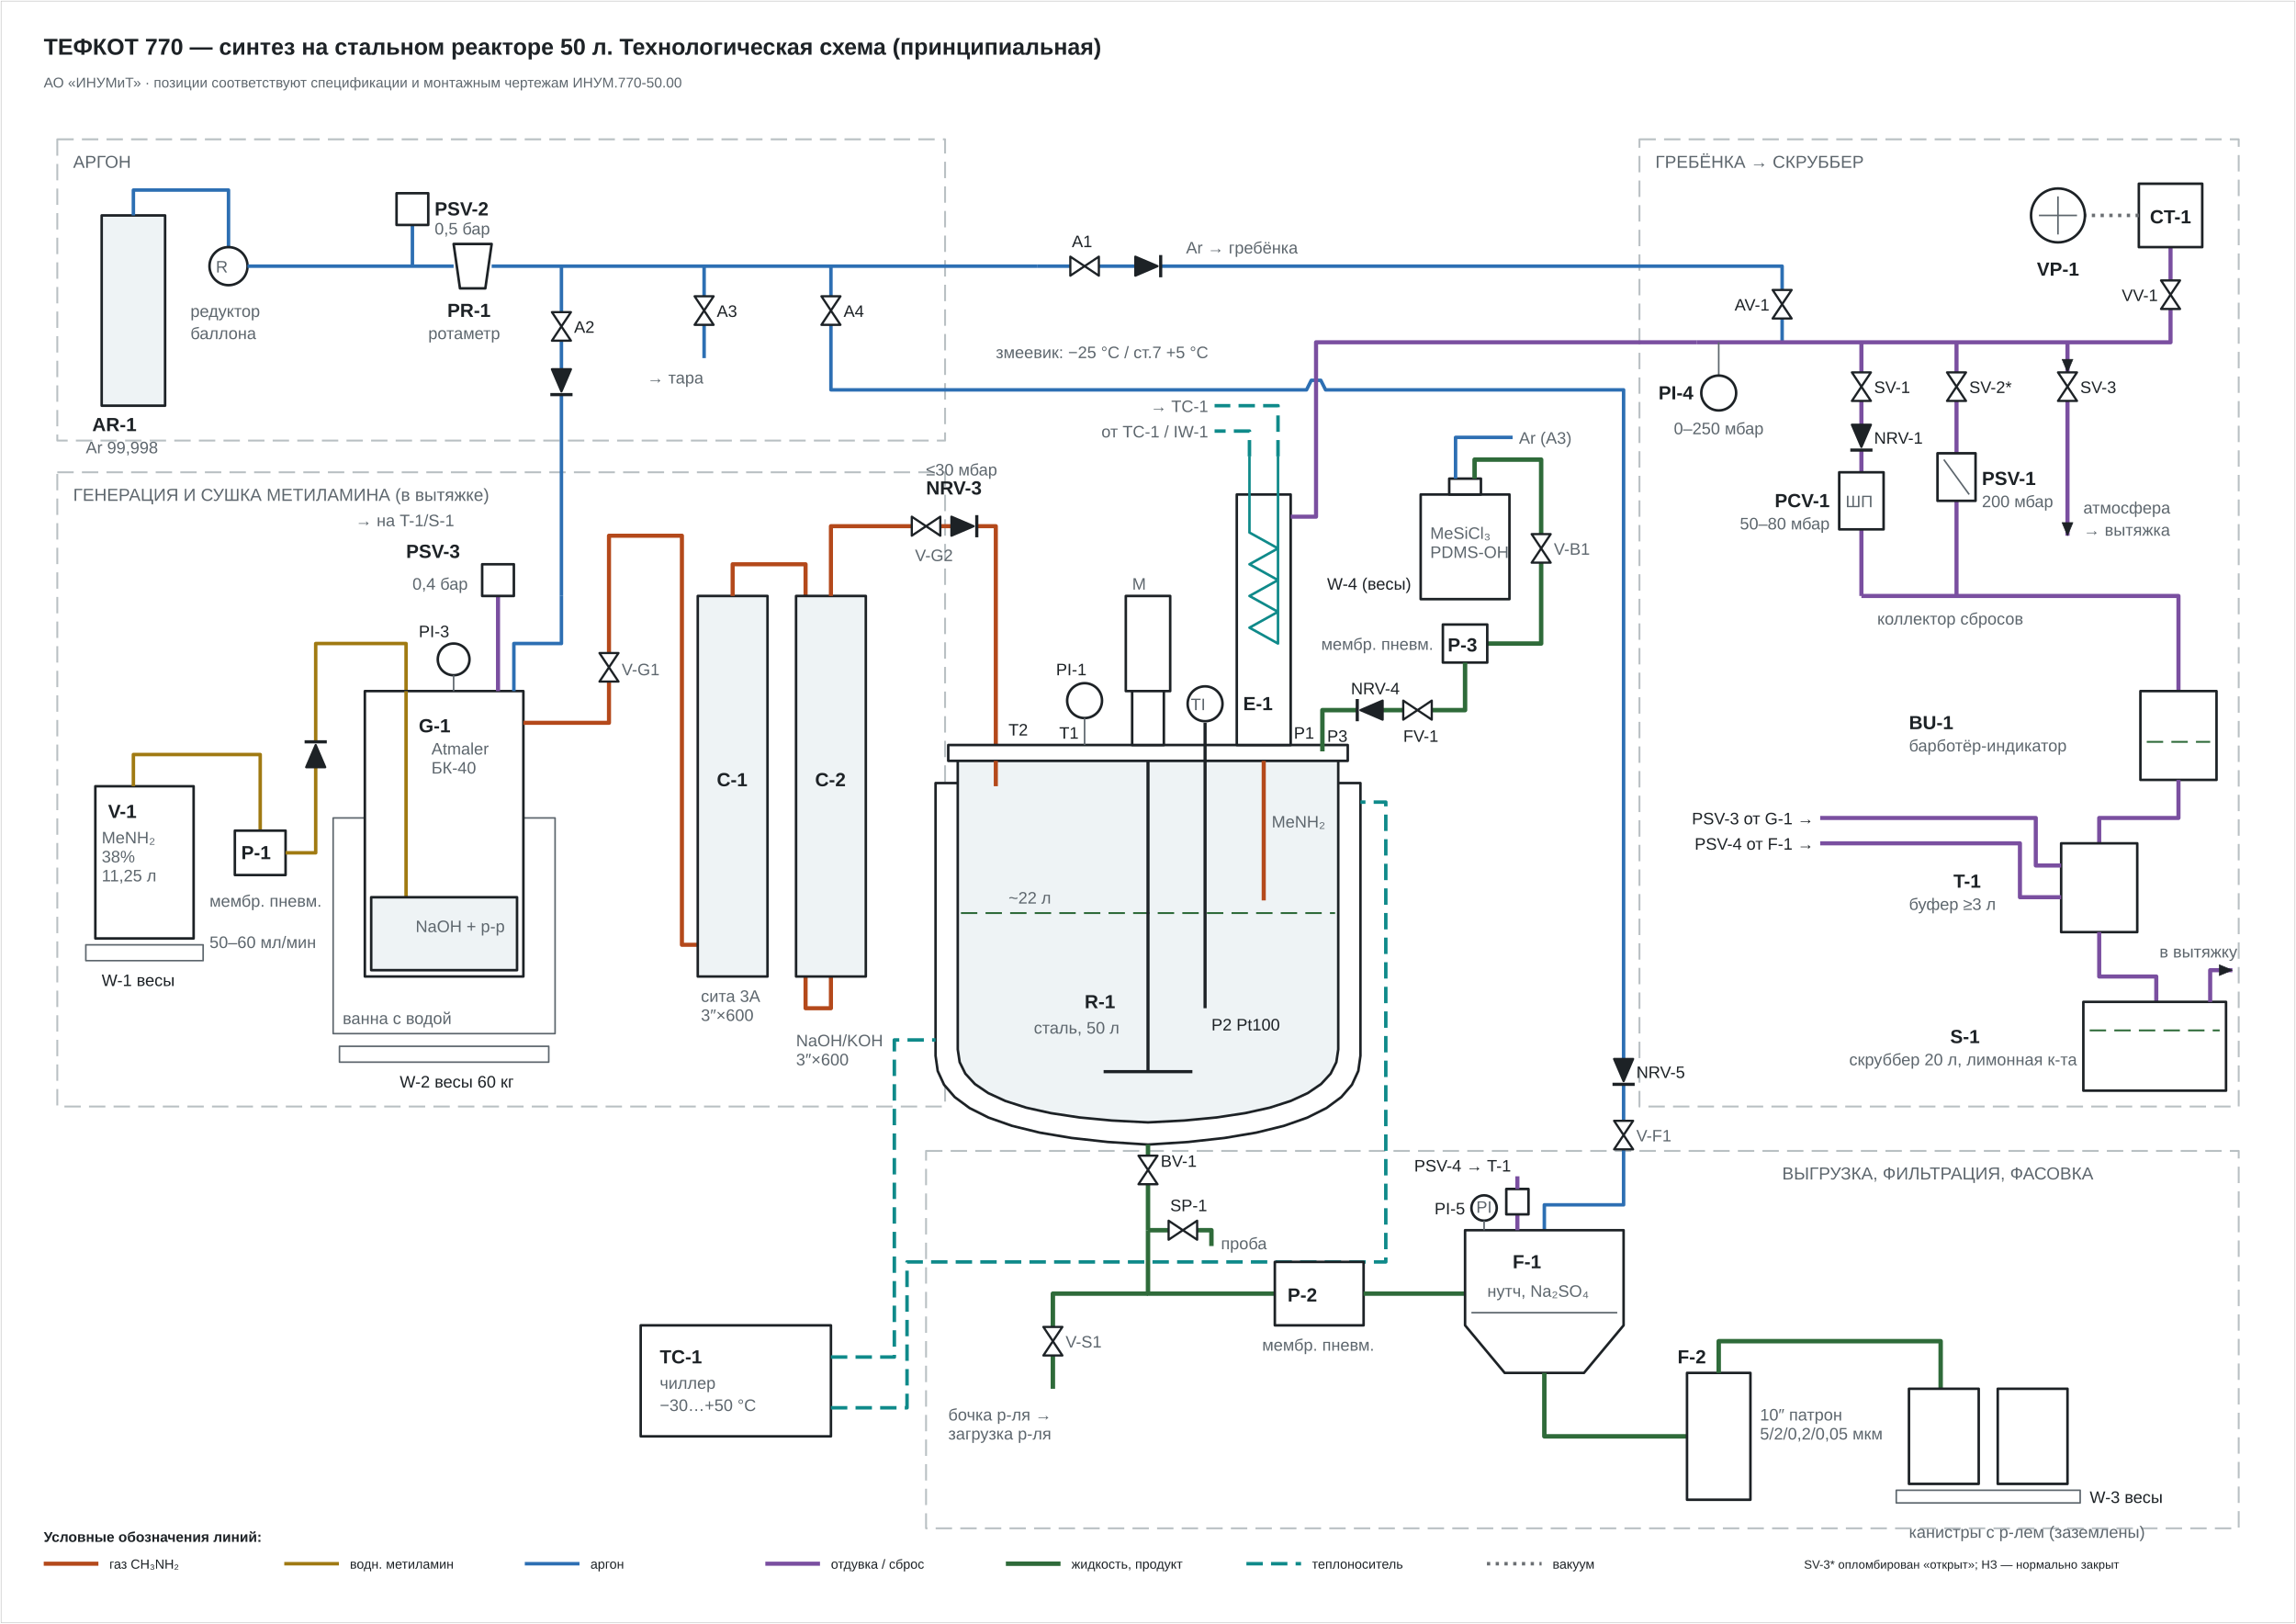
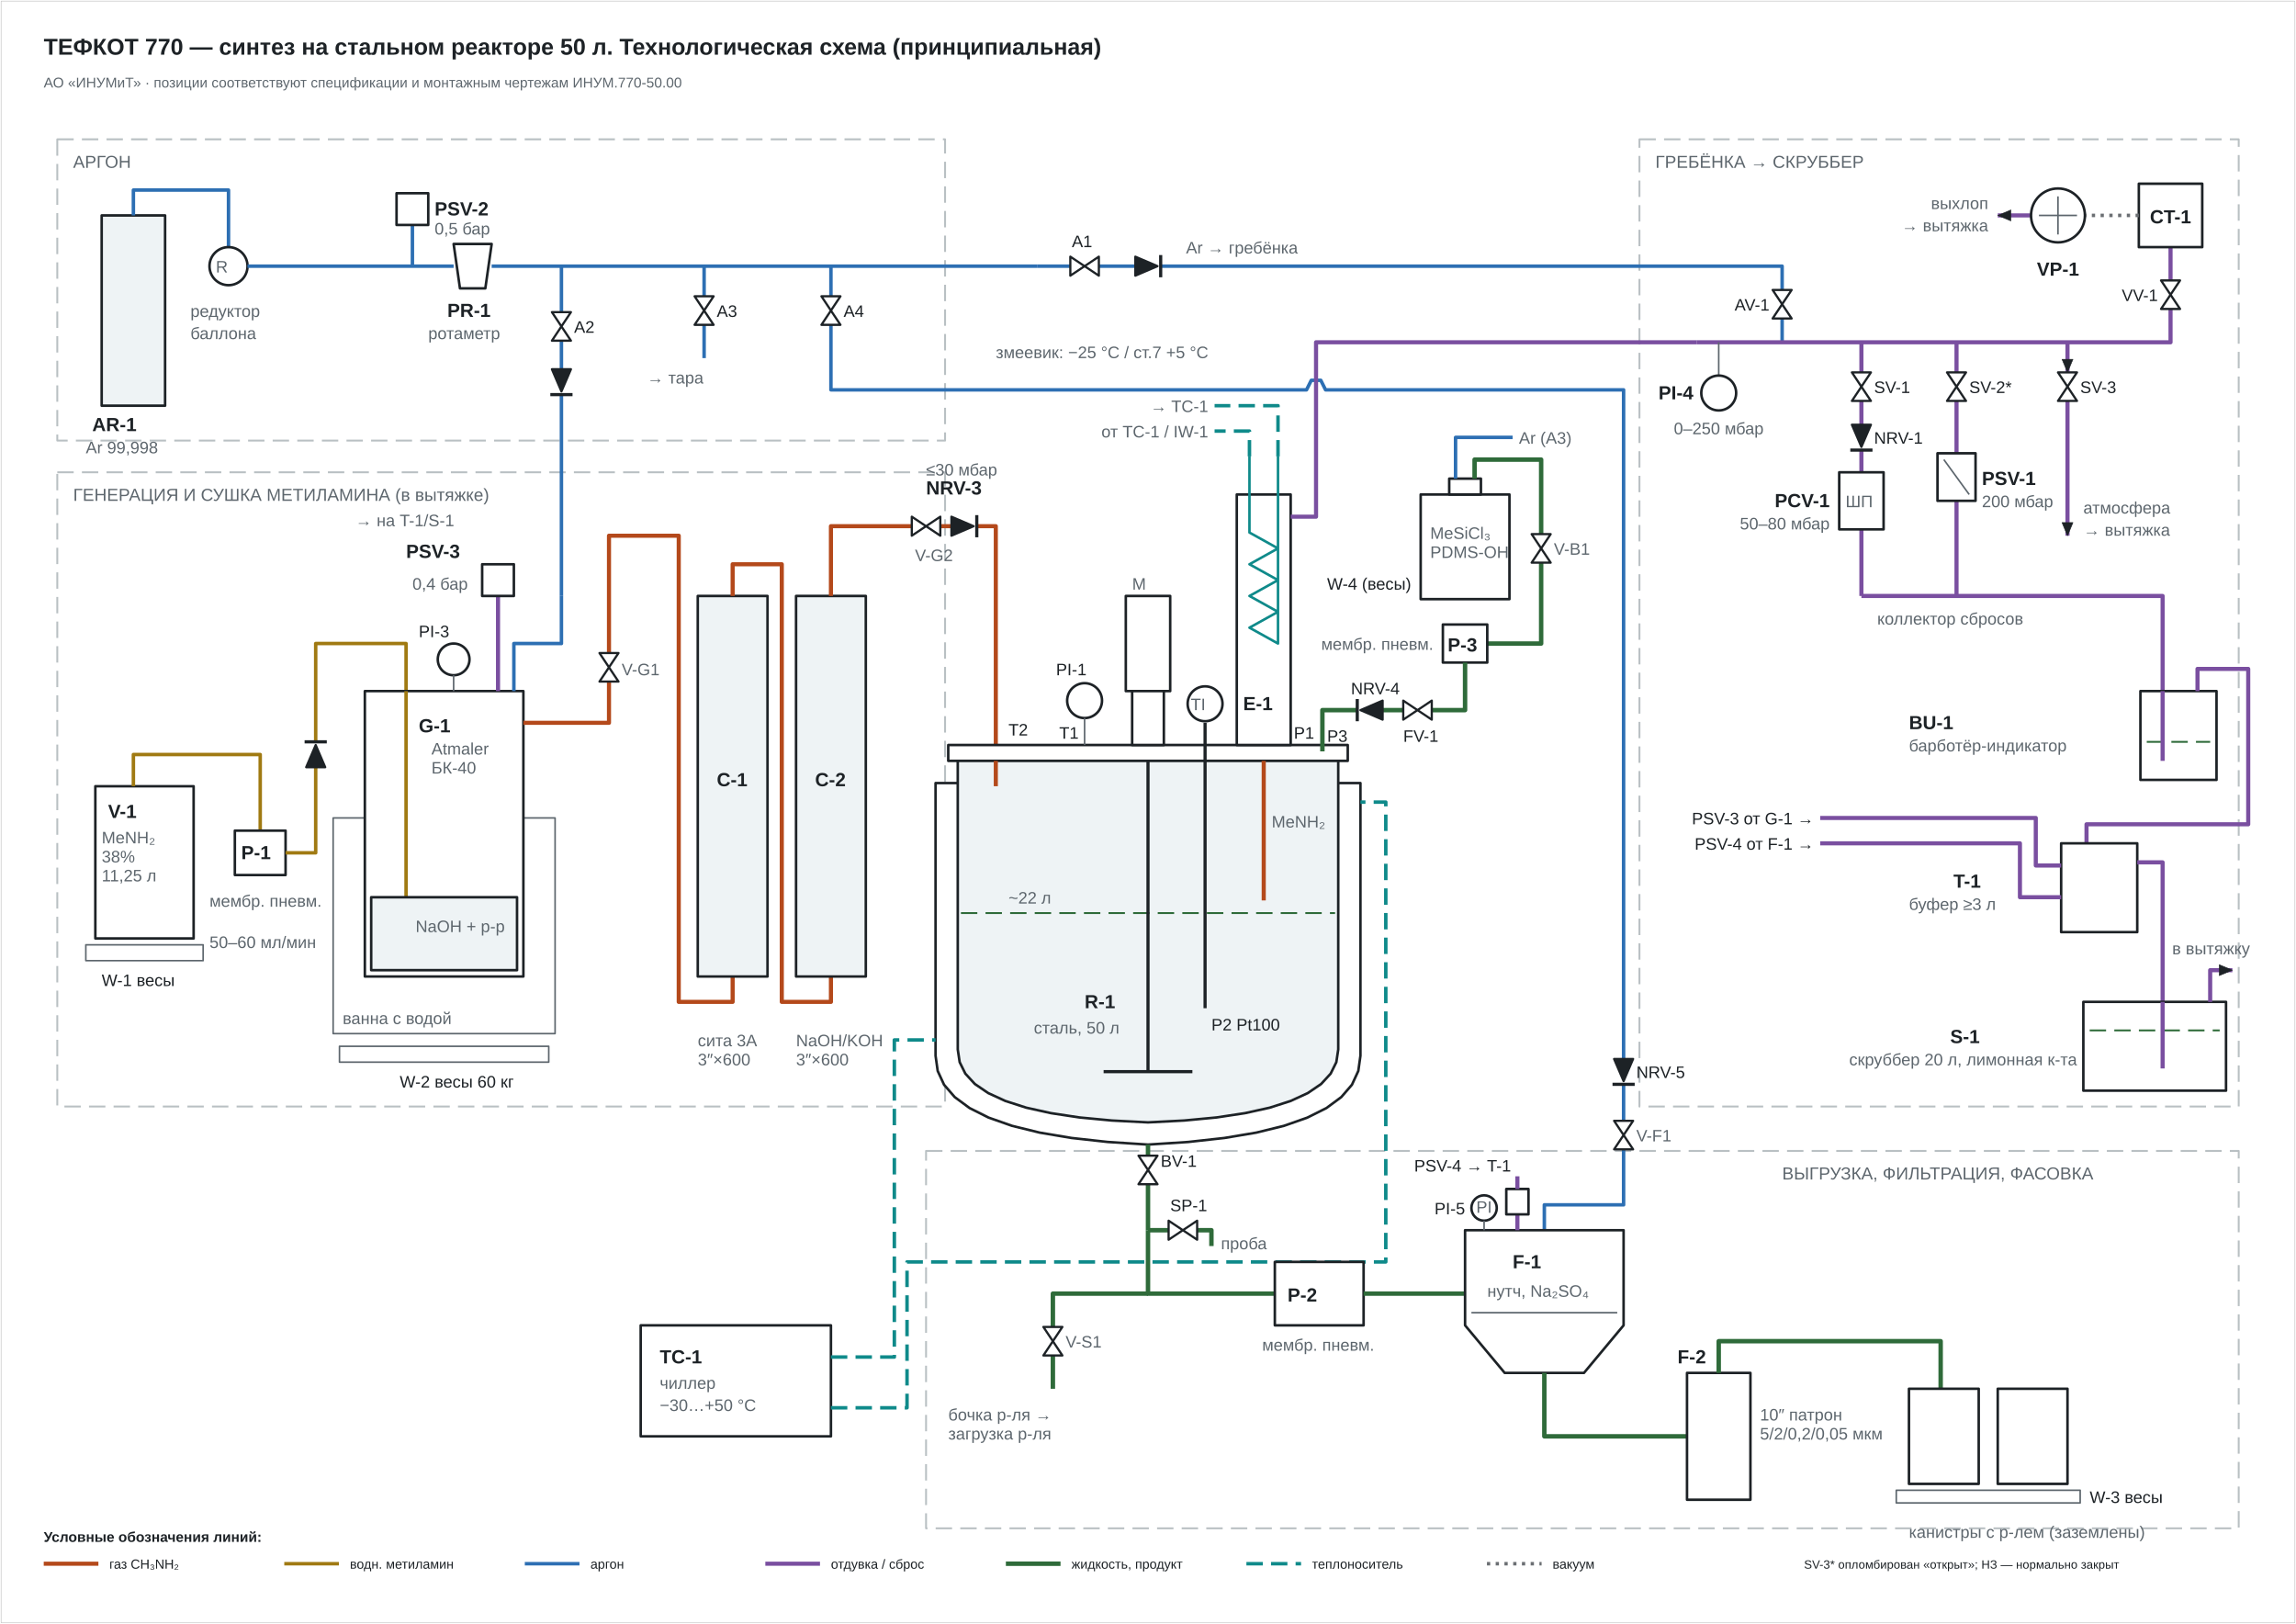
<svg xmlns="http://www.w3.org/2000/svg" viewBox="0 0 420.0 297.0" width="420.0mm" height="297.0mm" font-family="Arial, 'Liberation Sans', sans-serif">
  <rect width="100%" height="100%" fill="#fff" />
  <path d="M0.20,0.20 L419.80,0.20 L419.80,296.80 L0.20,296.80 Z" fill="none" stroke="#bbbbbb" stroke-width="0.1" stroke-linejoin="round" />
  <text x="8.00" y="10.00" font-size="4.2" text-anchor="start" fill="#1d2226" font-weight="bold">ТЕФКОТ 770 — синтез на стальном реакторе 50 л. Технологическая схема (принципиальная)</text>
  <text x="8.00" y="16.00" font-size="2.6" text-anchor="start" fill="#5d666d">АО «ИНУМиТ» · позиции соответствуют спецификации и монтажным чертежам ИНУМ.770-50.00</text>
  <path d="M10.48,25.48 L172.88,25.48 L172.88,80.58 L10.48,80.58 Z" fill="none" stroke="#b9c0c3" stroke-width="0.348" stroke-dasharray="3 1.5" stroke-linejoin="round" />
  <text x="13.38" y="30.70" font-size="3.19" text-anchor="start" fill="#5d666d">АРГОН</text>
  <path d="M10.48,86.38 L172.88,86.38 L172.88,202.38 L10.48,202.38 Z" fill="none" stroke="#b9c0c3" stroke-width="0.348" stroke-dasharray="3 1.5" stroke-linejoin="round" />
  <text x="13.38" y="91.60" font-size="3.19" text-anchor="start" fill="#5d666d">ГЕНЕРАЦИЯ И СУШКА МЕТИЛАМИНА (в вытяжке)</text>
  <path d="M299.90,25.48 L409.52,25.48 L409.52,202.38 L299.90,202.38 Z" fill="none" stroke="#b9c0c3" stroke-width="0.348" stroke-dasharray="3 1.5" stroke-linejoin="round" />
  <text x="302.80" y="30.70" font-size="3.19" text-anchor="start" fill="#5d666d">ГРЕБЁНКА → СКРУББЕР</text>
  <path d="M169.40,210.50 L409.52,210.50 L409.52,279.52 L169.40,279.52 Z" fill="none" stroke="#b9c0c3" stroke-width="0.348" stroke-dasharray="3 1.5" stroke-linejoin="round" />
  <text x="326.00" y="215.72" font-size="3.19" text-anchor="start" fill="#5d666d">ВЫГРУЗКА, ФИЛЬТРАЦИЯ, ФАСОВКА</text>
  <path d="M18.60,39.40 L30.20,39.40 L30.20,74.20 L18.60,74.20 Z" fill="#eef3f5" stroke="#1d2226" stroke-width="0.464" stroke-linejoin="round" />
  <text x="16.86" y="78.84" font-size="3.48" text-anchor="start" fill="#1d2226" font-weight="bold">AR-1</text>
  <text x="15.70" y="82.90" font-size="3.045" text-anchor="start" fill="#5d666d">Ar 99,998</text>
  <path d="M24.40,39.40 L24.40,34.76 L41.80,34.76 L41.80,45.20" fill="none" stroke="#2d6fb3" stroke-width="0.638" stroke-linejoin="round" />
  <circle cx="41.80" cy="48.68" r="3.48" fill="#ffffff" stroke="#1d2226" stroke-width="0.464" />
  <text x="39.48" y="49.84" font-size="3.045" text-anchor="start" fill="#5d666d">R</text>
  <text x="34.84" y="57.96" font-size="3.045" text-anchor="start" fill="#5d666d">редуктор</text>
  <text x="34.84" y="62.02" font-size="3.045" text-anchor="start" fill="#5d666d">баллона</text>
  <path d="M45.28,48.68 L82.98,48.68" fill="none" stroke="#2d6fb3" stroke-width="0.638" stroke-linejoin="round" />
  <path d="M75.44,48.68 L75.44,41.14" fill="none" stroke="#2d6fb3" stroke-width="0.638" stroke-linejoin="round" />
  <path d="M72.54,35.34 L78.34,35.34 L78.34,41.14 L72.54,41.14 Z" fill="#ffffff" stroke="#1d2226" stroke-width="0.464" stroke-linejoin="round" />
  <text x="79.50" y="39.40" font-size="3.48" text-anchor="start" fill="#1d2226" font-weight="bold">PSV-2</text>
  <text x="79.50" y="42.88" font-size="3.045" text-anchor="start" fill="#5d666d">0,5 бар</text>
  <path d="M82.98,44.62 L89.94,44.62 L88.78,52.74 L84.14,52.74 Z" fill="#ffffff" stroke="#1d2226" stroke-width="0.464" stroke-linejoin="round" />
  <text x="81.82" y="57.96" font-size="3.48" text-anchor="start" fill="#1d2226" font-weight="bold">PR-1</text>
  <text x="78.34" y="62.02" font-size="3.045" text-anchor="start" fill="#5d666d">ротаметр</text>
  <path d="M89.94,48.68 L169.40,48.68 L189.70,48.68" fill="none" stroke="#2d6fb3" stroke-width="0.638" stroke-linejoin="round" />
  <path d="M102.70,48.68 L102.70,57.09" fill="none" stroke="#2d6fb3" stroke-width="0.638" stroke-linejoin="round" />
  <path d="M102.70,62.31 L102.70,67.53" fill="none" stroke="#2d6fb3" stroke-width="0.638" stroke-linejoin="round" />
  <path d="M102.70,72.17 L102.70,109.00" fill="none" stroke="#2d6fb3" stroke-width="0.638" stroke-linejoin="round" />
  <path d="M100.96,57.09 L104.44,62.31 L100.96,62.31 L104.44,57.09 Z" fill="#ffffff" stroke="#1d2226" stroke-width="0.406" stroke-linejoin="round" />
  <text x="105.02" y="60.86" font-size="3.045" text-anchor="start" fill="#1d2226">A2</text>
  <path d="M100.96,67.53 L102.70,71.59 L104.44,67.53 Z" fill="#1d2226" stroke="#1d2226" stroke-width="0.406" stroke-linejoin="round" />
  <path d="M100.67,72.17 L104.73,72.17" fill="none" stroke="#1d2226" stroke-width="0.58" stroke-linejoin="round" />
  <path d="M128.80,48.68 L128.80,54.19" fill="none" stroke="#2d6fb3" stroke-width="0.638" stroke-linejoin="round" />
  <path d="M128.80,59.41 L128.80,65.50" fill="none" stroke="#2d6fb3" stroke-width="0.638" stroke-linejoin="round" />
  <path d="M127.06,54.19 L130.54,59.41 L127.06,59.41 L130.54,54.19 Z" fill="#ffffff" stroke="#1d2226" stroke-width="0.406" stroke-linejoin="round" />
  <text x="131.12" y="57.96" font-size="3.045" text-anchor="start" fill="#1d2226">A3</text>
  <text x="118.36" y="70.14" font-size="3.045" text-anchor="start" fill="#5d666d">→ тара</text>
  <path d="M152.00,48.68 L152.00,54.19" fill="none" stroke="#2d6fb3" stroke-width="0.638" stroke-linejoin="round" />
  <path d="M152.00,59.41 L152.00,71.30 L239.00,71.30 L239.87,69.56 L241.61,69.56 L242.48,71.30 L297.00,71.30 L297.00,193.68" fill="none" stroke="#2d6fb3" stroke-width="0.638" stroke-linejoin="round" />
  <path d="M297.00,198.32 L297.00,204.99" fill="none" stroke="#2d6fb3" stroke-width="0.638" stroke-linejoin="round" />
  <path d="M297.00,210.21 L297.00,220.36 L282.50,220.36 L282.50,225.00" fill="none" stroke="#2d6fb3" stroke-width="0.638" stroke-linejoin="round" />
  <path d="M150.26,54.19 L153.74,59.41 L150.26,59.41 L153.74,54.19 Z" fill="#ffffff" stroke="#1d2226" stroke-width="0.406" stroke-linejoin="round" />
  <text x="154.32" y="57.96" font-size="3.045" text-anchor="start" fill="#1d2226">A4</text>
  <path d="M295.26,193.68 L297.00,197.74 L298.74,193.68 Z" fill="#1d2226" stroke="#1d2226" stroke-width="0.406" stroke-linejoin="round" />
  <path d="M294.97,198.32 L299.03,198.32" fill="none" stroke="#1d2226" stroke-width="0.58" stroke-linejoin="round" />
  <text x="299.32" y="197.16" font-size="3.045" text-anchor="start" fill="#1d2226">NRV-5</text>
  <path d="M295.26,204.99 L298.74,210.21 L295.26,210.21 L298.74,204.99 Z" fill="#ffffff" stroke="#1d2226" stroke-width="0.406" stroke-linejoin="round" />
  <text x="299.32" y="208.76" font-size="3.045" text-anchor="start" fill="#5d666d">V-F1</text>
  <path d="M189.70,48.68 L195.79,48.68" fill="none" stroke="#2d6fb3" stroke-width="0.638" stroke-linejoin="round" />
  <path d="M201.01,48.68 L207.68,48.68" fill="none" stroke="#2d6fb3" stroke-width="0.638" stroke-linejoin="round" />
  <path d="M212.32,48.68 L326.00,48.68 L326.00,53.03" fill="none" stroke="#2d6fb3" stroke-width="0.638" stroke-linejoin="round" />
  <path d="M326.00,58.25 L326.00,62.60" fill="none" stroke="#2d6fb3" stroke-width="0.638" stroke-linejoin="round" />
  <path d="M195.79,46.94 L201.01,50.42 L201.01,46.94 L195.79,50.42 Z" fill="#ffffff" stroke="#1d2226" stroke-width="0.406" stroke-linejoin="round" />
  <text x="196.08" y="45.20" font-size="3.045" text-anchor="start" fill="#1d2226">A1</text>
  <path d="M207.68,46.94 L211.74,48.68 L207.68,50.42 Z" fill="#1d2226" stroke="#1d2226" stroke-width="0.406" stroke-linejoin="round" />
  <path d="M212.32,46.65 L212.32,50.71" fill="none" stroke="#1d2226" stroke-width="0.58" stroke-linejoin="round" />
  <text x="216.96" y="46.36" font-size="3.045" text-anchor="start" fill="#5d666d">Ar → гребёнка</text>
  <path d="M17.44,143.80 L35.42,143.80 L35.42,171.64 L17.44,171.64 Z" fill="#ffffff" stroke="#1d2226" stroke-width="0.464" stroke-linejoin="round" />
  <text x="19.76" y="149.60" font-size="3.48" text-anchor="start" fill="#1d2226" font-weight="bold">V-1</text>
  <text x="18.60" y="154.24" font-size="3.045" text-anchor="start" fill="#5d666d">MeNH₂</text>
  <text x="18.60" y="157.72" font-size="3.045" text-anchor="start" fill="#5d666d">38%</text>
  <text x="18.60" y="161.20" font-size="3.045" text-anchor="start" fill="#5d666d">11,25 л</text>
  <path d="M15.70,172.80 L37.16,172.80 L37.16,175.70 L15.70,175.70 Z" fill="none" stroke="#5d666d" stroke-width="0.29" stroke-linejoin="round" />
  <text x="18.60" y="180.34" font-size="3.045" text-anchor="start" fill="#1d2226">W-1 весы</text>
  <path d="M24.40,143.80 L24.40,138.00 L47.60,138.00 L47.60,151.92" fill="none" stroke="#a07a12" stroke-width="0.638" stroke-linejoin="round" />
  <path d="M42.96,151.92 L52.24,151.92 L52.24,160.04 L42.96,160.04 Z" fill="#ffffff" stroke="#1d2226" stroke-width="0.464" stroke-linejoin="round" />
  <text x="44.12" y="157.14" font-size="3.48" text-anchor="start" fill="#1d2226" font-weight="bold">P-1</text>
  <text x="38.32" y="165.84" font-size="3.045" text-anchor="start" fill="#5d666d">мембр. пневм.</text>
  <text x="38.32" y="173.38" font-size="3.045" text-anchor="start" fill="#5d666d">50–60 мл/мин</text>
  <path d="M52.24,155.98 L57.75,155.98 L57.75,140.32" fill="none" stroke="#a07a12" stroke-width="0.638" stroke-linejoin="round" />
  <path d="M57.75,135.68 L57.75,117.70 L74.28,117.70 L74.28,126.40" fill="none" stroke="#a07a12" stroke-width="0.638" stroke-linejoin="round" />
  <path d="M56.01,140.32 L57.75,136.26 L59.49,140.32 Z" fill="#1d2226" stroke="#1d2226" stroke-width="0.406" stroke-linejoin="round" />
  <path d="M55.72,135.68 L59.78,135.68" fill="none" stroke="#1d2226" stroke-width="0.58" stroke-linejoin="round" />
  <path d="M60.94,149.60 L101.54,149.60 L101.54,189.04 L60.94,189.04 Z" fill="none" stroke="#5d666d" stroke-width="0.29" stroke-linejoin="round" />
  <text x="62.68" y="187.30" font-size="3.045" text-anchor="start" fill="#5d666d">ванна с водой</text>
  <path d="M66.74,126.40 L95.74,126.40 L95.74,178.60 L66.74,178.60 Z" fill="#ffffff" stroke="#1d2226" stroke-width="0.464" stroke-linejoin="round" />
  <path d="M74.28,126.40 L74.28,172.80" fill="none" stroke="#a07a12" stroke-width="0.638" stroke-linejoin="round" />
  <path d="M67.90,164.10 L94.58,164.10 L94.58,177.44 L67.90,177.44 Z" fill="#eef3f5" stroke="#1d2226" stroke-width="0.464" stroke-linejoin="round" />
  <text x="76.02" y="170.48" font-size="3.045" text-anchor="start" fill="#5d666d">NaOH + р-р</text>
  <text x="76.60" y="133.94" font-size="3.48" text-anchor="start" fill="#1d2226" font-weight="bold">G-1</text>
  <text x="78.92" y="138.00" font-size="3.045" text-anchor="start" fill="#5d666d">Atmaler</text>
  <text x="78.92" y="141.48" font-size="3.045" text-anchor="start" fill="#5d666d">БК-40</text>
  <path d="M62.10,191.36 L100.38,191.36 L100.38,194.26 L62.10,194.26 Z" fill="none" stroke="#5d666d" stroke-width="0.29" stroke-linejoin="round" />
  <text x="73.12" y="198.90" font-size="3.045" text-anchor="start" fill="#1d2226">W-2 весы 60 кг</text>
  <path d="M91.10,126.40 L91.10,117.70 L91.10,109.00" fill="none" stroke="#7a4fa0" stroke-width="0.754" stroke-linejoin="round" />
  <path d="M88.20,103.20 L94.00,103.20 L94.00,109.00 L88.20,109.00 Z" fill="#ffffff" stroke="#1d2226" stroke-width="0.464" stroke-linejoin="round" />
  <text x="74.28" y="102.04" font-size="3.48" text-anchor="start" fill="#1d2226" font-weight="bold">PSV-3</text>
  <text x="75.44" y="107.84" font-size="3.045" text-anchor="start" fill="#5d666d">0,4 бар</text>
  <text x="65.00" y="96.24" font-size="3.045" text-anchor="start" fill="#5d666d">→ на T-1/S-1</text>
  <circle cx="82.98" cy="120.60" r="2.90" fill="#ffffff" stroke="#1d2226" stroke-width="0.464" />
  <path d="M82.98,123.50 L82.98,126.40" fill="none" stroke="#5d666d" stroke-width="0.29" stroke-linejoin="round" />
  <text x="76.60" y="116.54" font-size="3.045" text-anchor="start" fill="#1d2226">PI-3</text>
  <path d="M102.70,109.00 L102.70,117.70 L94.00,117.70 L94.00,126.40" fill="none" stroke="#2d6fb3" stroke-width="0.638" stroke-linejoin="round" />
  <path d="M95.74,132.20 L111.40,132.20 L111.40,124.66" fill="none" stroke="#b4491b" stroke-width="0.754" stroke-linejoin="round" />
-   <path d="M111.40,119.44 L111.40,97.98 L124.74,97.98 L124.74,172.80 L127.64,172.80" fill="none" stroke="#b4491b" stroke-width="0.754" stroke-linejoin="round" />
+   <path d="M111.40,119.44 L111.40,97.98 L124.16,97.98 L124.16,183.24 L134.02,183.24 L134.02,178.60" fill="none" stroke="#b4491b" stroke-width="0.754" stroke-linejoin="round" />
  <path d="M109.66,119.44 L113.14,124.66 L109.66,124.66 L113.14,119.44 Z" fill="#ffffff" stroke="#1d2226" stroke-width="0.406" stroke-linejoin="round" />
  <text x="113.72" y="123.50" font-size="3.045" text-anchor="start" fill="#5d666d">V-G1</text>
  <path d="M127.64,109.00 L140.40,109.00 L140.40,178.60 L127.64,178.60 Z" fill="#eef3f5" stroke="#1d2226" stroke-width="0.464" stroke-linejoin="round" />
  <text x="131.12" y="143.80" font-size="3.48" text-anchor="start" fill="#1d2226" font-weight="bold">C-1</text>
-   <text x="128.22" y="183.24" font-size="3.045" text-anchor="start" fill="#5d666d">сита 3A</text>
-   <text x="128.22" y="186.72" font-size="3.045" text-anchor="start" fill="#5d666d">3″×600</text>
-   <path d="M134.02,109.00 L134.02,103.20 L147.36,103.20 L147.36,184.40 L152.00,184.40 L152.00,178.60" fill="none" stroke="#b4491b" stroke-width="0.754" stroke-linejoin="round" />
+   <text x="127.64" y="191.36" font-size="3.045" text-anchor="start" fill="#5d666d">сита 3A</text>
+   <text x="127.64" y="194.84" font-size="3.045" text-anchor="start" fill="#5d666d">3″×600</text>
+   <path d="M134.02,109.00 L134.02,103.20 L143.01,103.20 L143.01,183.24 L152.00,183.24 L152.00,178.60" fill="none" stroke="#b4491b" stroke-width="0.754" stroke-linejoin="round" />
  <path d="M145.62,109.00 L158.38,109.00 L158.38,178.60 L145.62,178.60 Z" fill="#eef3f5" stroke="#1d2226" stroke-width="0.464" stroke-linejoin="round" />
  <text x="149.10" y="143.80" font-size="3.48" text-anchor="start" fill="#1d2226" font-weight="bold">C-2</text>
  <text x="145.62" y="191.36" font-size="3.045" text-anchor="start" fill="#5d666d">NaOH/KOH</text>
  <text x="145.62" y="194.84" font-size="3.045" text-anchor="start" fill="#5d666d">3″×600</text>
  <path d="M152.00,109.00 L152.00,96.24 L166.79,96.24" fill="none" stroke="#b4491b" stroke-width="0.754" stroke-linejoin="round" />
  <path d="M172.01,96.24 L174.04,96.24" fill="none" stroke="#b4491b" stroke-width="0.754" stroke-linejoin="round" />
  <path d="M178.68,96.24 L182.16,96.24 L182.16,136.26" fill="none" stroke="#b4491b" stroke-width="0.754" stroke-linejoin="round" />
  <path d="M166.79,94.50 L172.01,97.98 L172.01,94.50 L166.79,97.98 Z" fill="#ffffff" stroke="#1d2226" stroke-width="0.406" stroke-linejoin="round" />
  <text x="167.37" y="102.62" font-size="3.045" text-anchor="start" fill="#5d666d">V-G2</text>
  <path d="M174.04,94.50 L178.10,96.24 L174.04,97.98 Z" fill="#1d2226" stroke="#1d2226" stroke-width="0.406" stroke-linejoin="round" />
  <path d="M178.68,94.21 L178.68,98.27" fill="none" stroke="#1d2226" stroke-width="0.58" stroke-linejoin="round" />
  <text x="169.40" y="90.44" font-size="3.48" text-anchor="start" fill="#1d2226" font-weight="bold">NRV-3</text>
  <text x="169.40" y="86.96" font-size="3.045" text-anchor="start" fill="#5d666d">≤30 мбар</text>
  <path d="M171.14,143.22 L171.14,193.10 L171.53,195.87 L172.69,198.39 L174.64,200.65 L177.36,202.66 L180.85,204.41 L185.13,205.91 L190.18,207.15 L196.01,208.13 L202.62,208.86 L210.00,209.34 L217.38,208.86 L223.99,208.13 L229.82,207.15 L234.87,205.91 L239.14,204.41 L242.64,202.66 L245.36,200.65 L247.31,198.39 L248.47,195.87 L248.86,193.10 L248.86,143.22 Z" fill="#ffffff" stroke="#1d2226" stroke-width="0.464" stroke-linejoin="round" />
  <path d="M175.20,138.00 L175.20,191.94 L175.55,194.27 L176.59,196.37 L178.33,198.26 L180.77,199.92 L183.90,201.36 L187.73,202.59 L192.25,203.59 L197.47,204.38 L203.39,204.94 L210.00,205.28 L216.61,204.94 L222.53,204.38 L227.75,203.59 L232.27,202.59 L236.10,201.36 L239.23,199.92 L241.67,198.26 L243.41,196.37 L244.45,194.27 L244.80,191.94 L244.80,138.00 Z" fill="#eef3f5" stroke="#1d2226" stroke-width="0.464" stroke-linejoin="round" />
  <path d="M173.46,136.26 L246.54,136.26 L246.54,139.16 L173.46,139.16 Z" fill="#ffffff" stroke="#1d2226" stroke-width="0.464" stroke-linejoin="round" />
  <path d="M175.78,167.00 L244.22,167.00" fill="none" stroke="#2f6b3a" stroke-width="0.348" stroke-dasharray="3 1.5" stroke-linejoin="round" />
  <text x="184.48" y="165.26" font-size="3.045" text-anchor="start" fill="#5d666d">~22 л</text>
  <text x="198.40" y="184.40" font-size="3.48" text-anchor="start" fill="#1d2226" font-weight="bold">R-1</text>
  <text x="189.12" y="189.04" font-size="3.045" text-anchor="start" fill="#5d666d">сталь, 50 л</text>
  <path d="M182.16,139.16 L182.16,143.80" fill="none" stroke="#b4491b" stroke-width="0.754" stroke-linejoin="round" />
  <path d="M231.17,139.16 L231.17,164.68" fill="none" stroke="#b4491b" stroke-width="0.754" stroke-linejoin="round" />
  <text x="232.62" y="151.34" font-size="3.045" text-anchor="start" fill="#5d666d">MeNH₂</text>
  <text x="184.48" y="134.52" font-size="3.045" text-anchor="start" fill="#1d2226">T2</text>
  <circle cx="198.40" cy="128.14" r="3.19" fill="#ffffff" stroke="#1d2226" stroke-width="0.464" />
  <path d="M198.40,131.33 L198.40,136.26" fill="none" stroke="#5d666d" stroke-width="0.29" stroke-linejoin="round" />
  <text x="193.18" y="123.50" font-size="3.045" text-anchor="start" fill="#1d2226">PI-1</text>
  <text x="193.76" y="135.10" font-size="3.045" text-anchor="start" fill="#1d2226">T1</text>
  <path d="M205.94,109.00 L214.06,109.00 L214.06,126.40 L205.94,126.40 Z" fill="#ffffff" stroke="#1d2226" stroke-width="0.464" stroke-linejoin="round" />
  <text x="207.10" y="107.84" font-size="3.045" text-anchor="start" fill="#5d666d">M</text>
  <path d="M207.10,126.40 L212.90,126.40 L212.90,136.26 L207.10,136.26 Z" fill="#ffffff" stroke="#1d2226" stroke-width="0.464" stroke-linejoin="round" />
  <path d="M210.00,139.16 L210.00,196.00" fill="none" stroke="#1d2226" stroke-width="0.58" stroke-linejoin="round" />
  <path d="M201.88,196.00 L218.12,196.00" fill="none" stroke="#1d2226" stroke-width="0.58" stroke-linejoin="round" />
  <path d="M220.44,132.20 L220.44,184.40" fill="none" stroke="#1d2226" stroke-width="0.58" stroke-linejoin="round" />
  <circle cx="220.44" cy="128.72" r="3.19" fill="#ffffff" stroke="#1d2226" stroke-width="0.464" />
  <text x="217.83" y="129.88" font-size="3.045" text-anchor="start" fill="#5d666d">TI</text>
  <text x="221.60" y="188.46" font-size="3.045" text-anchor="start" fill="#1d2226">P2 Pt100</text>
  <path d="M226.24,90.44 L236.10,90.44 L236.10,136.26 L226.24,136.26 Z" fill="#ffffff" stroke="#1d2226" stroke-width="0.464" stroke-linejoin="round" />
  <path d="M228.56,83.48 L228.56,97.40 L233.78,100.30 L228.56,103.20 L233.78,106.10 L228.56,109.00 L233.78,111.90 L228.56,114.80 L233.78,117.70 L233.78,83.48" fill="none" stroke="#0f8a8a" stroke-width="0.464" stroke-linejoin="round" />
  <path d="M228.56,83.48 L228.56,78.84 L222.18,78.84" fill="none" stroke="#0f8a8a" stroke-width="0.638" stroke-dasharray="3 1.5" stroke-linejoin="round" />
  <path d="M233.78,83.48 L233.78,74.20 L222.18,74.20" fill="none" stroke="#0f8a8a" stroke-width="0.638" stroke-dasharray="3 1.5" stroke-linejoin="round" />
  <text x="221.02" y="75.36" font-size="3.045" text-anchor="end" fill="#5d666d">→ TC-1</text>
  <text x="221.02" y="80.00" font-size="3.045" text-anchor="end" fill="#5d666d">от TC-1 / IW-1</text>
  <text x="227.40" y="129.88" font-size="3.48" text-anchor="start" fill="#1d2226" font-weight="bold">E-1</text>
  <text x="182.16" y="65.50" font-size="3.045" text-anchor="start" fill="#5d666d">змеевик: −25 °C / ст.7 +5 °C</text>
  <text x="236.68" y="135.10" font-size="3.045" text-anchor="start" fill="#1d2226">P1</text>
  <path d="M259.88,90.44 L276.12,90.44 L276.12,109.58 L259.88,109.58 Z" fill="#ffffff" stroke="#1d2226" stroke-width="0.464" stroke-linejoin="round" />
  <path d="M265.10,87.54 L270.90,87.54 L270.90,90.44 L265.10,90.44 Z" fill="#ffffff" stroke="#1d2226" stroke-width="0.464" stroke-linejoin="round" />
  <text x="261.62" y="98.56" font-size="3.045" text-anchor="start" fill="#5d666d">MeSiCl₃</text>
  <text x="261.62" y="102.04" font-size="3.045" text-anchor="start" fill="#5d666d">PDMS-OH</text>
  <text x="258.14" y="107.84" font-size="3.045" text-anchor="end" fill="#1d2226">W-4 (весы)</text>
  <path d="M266.26,87.54 L266.26,80.00 L276.70,80.00" fill="none" stroke="#2d6fb3" stroke-width="0.638" stroke-linejoin="round" />
  <text x="277.86" y="81.16" font-size="3.045" text-anchor="start" fill="#5d666d">Ar (A3)</text>
  <path d="M269.74,87.54 L269.74,84.06 L281.92,84.06 L281.92,97.69" fill="none" stroke="#2f6b3a" stroke-width="0.812" stroke-linejoin="round" />
  <path d="M281.92,102.91 L281.92,117.70 L272.06,117.70" fill="none" stroke="#2f6b3a" stroke-width="0.812" stroke-linejoin="round" />
  <path d="M280.18,97.69 L283.66,102.91 L280.18,102.91 L283.66,97.69 Z" fill="#ffffff" stroke="#1d2226" stroke-width="0.406" stroke-linejoin="round" />
  <text x="284.24" y="101.46" font-size="3.045" text-anchor="start" fill="#5d666d">V-B1</text>
  <path d="M263.94,114.22 L272.06,114.22 L272.06,121.18 L263.94,121.18 Z" fill="#ffffff" stroke="#1d2226" stroke-width="0.464" stroke-linejoin="round" />
  <text x="264.81" y="119.15" font-size="3.48" text-anchor="start" fill="#1d2226" font-weight="bold">P-3</text>
  <text x="262.20" y="118.86" font-size="3.045" text-anchor="end" fill="#5d666d">мембр. пневм.</text>
  <path d="M268.00,121.18 L268.00,129.88 L261.91,129.88" fill="none" stroke="#2f6b3a" stroke-width="0.812" stroke-linejoin="round" />
  <path d="M256.69,129.88 L252.92,129.88" fill="none" stroke="#2f6b3a" stroke-width="0.812" stroke-linejoin="round" />
  <path d="M248.28,129.88 L241.90,129.88 L241.90,137.42" fill="none" stroke="#2f6b3a" stroke-width="0.812" stroke-linejoin="round" />
  <path d="M256.69,128.14 L261.91,131.62 L261.91,128.14 L256.69,131.62 Z" fill="#ffffff" stroke="#1d2226" stroke-width="0.406" stroke-linejoin="round" />
  <text x="256.69" y="135.68" font-size="3.045" text-anchor="start" fill="#1d2226">FV-1</text>
  <path d="M252.92,128.14 L248.86,129.88 L252.92,131.62 Z" fill="#1d2226" stroke="#1d2226" stroke-width="0.406" stroke-linejoin="round" />
  <path d="M248.28,127.85 L248.28,131.91" fill="none" stroke="#1d2226" stroke-width="0.58" stroke-linejoin="round" />
  <text x="247.12" y="126.98" font-size="3.045" text-anchor="start" fill="#1d2226">NRV-4</text>
  <text x="242.77" y="135.68" font-size="3.045" text-anchor="start" fill="#1d2226">P3</text>
  <path d="M236.10,94.50 L240.74,94.50 L240.74,62.60 L310.34,62.60" fill="none" stroke="#7a4fa0" stroke-width="0.754" stroke-linejoin="round" />
  <path d="M117.20,242.40 L152.00,242.40 L152.00,262.70 L117.20,262.70 Z" fill="#ffffff" stroke="#1d2226" stroke-width="0.464" stroke-linejoin="round" />
  <text x="120.68" y="249.36" font-size="3.48" text-anchor="start" fill="#1d2226" font-weight="bold">TC-1</text>
  <text x="120.68" y="254.00" font-size="3.045" text-anchor="start" fill="#5d666d">чиллер</text>
  <text x="120.68" y="258.06" font-size="3.045" text-anchor="start" fill="#5d666d">−30…+50 °C</text>
  <path d="M152.00,248.20 L163.60,248.20 L163.60,190.20 L171.14,190.20" fill="none" stroke="#0f8a8a" stroke-width="0.638" stroke-dasharray="3 1.5" stroke-linejoin="round" />
  <path d="M152.00,257.48 L165.92,257.48 L165.92,230.80 L253.50,230.80 L253.50,146.70 L248.86,146.70" fill="none" stroke="#0f8a8a" stroke-width="0.638" stroke-dasharray="3 1.5" stroke-linejoin="round" />
  <path d="M310.34,62.60 L397.05,62.60 L397.05,56.51" fill="none" stroke="#7a4fa0" stroke-width="0.754" stroke-linejoin="round" />
  <path d="M397.05,51.29 L397.05,45.20" fill="none" stroke="#7a4fa0" stroke-width="0.754" stroke-linejoin="round" />
  <path d="M314.40,62.60 L314.40,68.69" fill="none" stroke="#5d666d" stroke-width="0.29" stroke-linejoin="round" />
  <circle cx="314.40" cy="71.88" r="3.19" fill="#ffffff" stroke="#1d2226" stroke-width="0.464" />
  <text x="309.76" y="73.04" font-size="3.48" text-anchor="end" fill="#1d2226" font-weight="bold">PI-4</text>
  <text x="314.40" y="79.42" font-size="3.045" text-anchor="middle" fill="#5d666d">0–250 мбар</text>
  <path d="M324.26,53.03 L327.74,58.25 L324.26,58.25 L327.74,53.03 Z" fill="#ffffff" stroke="#1d2226" stroke-width="0.406" stroke-linejoin="round" />
  <text x="323.68" y="56.80" font-size="3.045" text-anchor="end" fill="#1d2226">AV-1</text>
  <path d="M340.50,62.60 L340.50,68.11" fill="none" stroke="#7a4fa0" stroke-width="0.754" stroke-linejoin="round" />
  <path d="M340.50,73.33 L340.50,77.68" fill="none" stroke="#7a4fa0" stroke-width="0.754" stroke-linejoin="round" />
  <path d="M340.50,82.32 L340.50,109.00" fill="none" stroke="#7a4fa0" stroke-width="0.754" stroke-linejoin="round" />
  <path d="M338.76,68.11 L342.24,73.33 L338.76,73.33 L342.24,68.11 Z" fill="#ffffff" stroke="#1d2226" stroke-width="0.406" stroke-linejoin="round" />
  <text x="342.82" y="71.88" font-size="3.045" text-anchor="start" fill="#1d2226">SV-1</text>
  <path d="M338.76,77.68 L340.50,81.74 L342.24,77.68 Z" fill="#1d2226" stroke="#1d2226" stroke-width="0.406" stroke-linejoin="round" />
  <path d="M338.47,82.32 L342.53,82.32" fill="none" stroke="#1d2226" stroke-width="0.58" stroke-linejoin="round" />
  <text x="342.82" y="81.16" font-size="3.045" text-anchor="start" fill="#1d2226">NRV-1</text>
  <path d="M336.44,86.38 L344.56,86.38 L344.56,96.82 L336.44,96.82 Z" fill="#ffffff" stroke="#1d2226" stroke-width="0.464" stroke-linejoin="round" />
  <text x="337.60" y="92.76" font-size="3.045" text-anchor="start" fill="#5d666d">ШП</text>
  <text x="334.70" y="92.76" font-size="3.48" text-anchor="end" fill="#1d2226" font-weight="bold">PCV-1</text>
  <text x="334.70" y="96.82" font-size="3.045" text-anchor="end" fill="#5d666d">50–80 мбар</text>
  <path d="M357.90,62.60 L357.90,68.11" fill="none" stroke="#7a4fa0" stroke-width="0.754" stroke-linejoin="round" />
  <path d="M357.90,73.33 L357.90,109.00" fill="none" stroke="#7a4fa0" stroke-width="0.754" stroke-linejoin="round" />
  <path d="M356.16,68.11 L359.64,73.33 L356.16,73.33 L359.64,68.11 Z" fill="#ffffff" stroke="#1d2226" stroke-width="0.406" stroke-linejoin="round" />
  <text x="360.22" y="71.88" font-size="3.045" text-anchor="start" fill="#1d2226">SV-2*</text>
  <path d="M354.42,82.90 L361.38,82.90 L361.38,91.60 L354.42,91.60 Z" fill="#ffffff" stroke="#1d2226" stroke-width="0.464" stroke-linejoin="round" />
  <path d="M355.58,84.06 L360.22,90.44" fill="none" stroke="#5d666d" stroke-width="0.29" stroke-linejoin="round" />
  <text x="362.54" y="88.70" font-size="3.48" text-anchor="start" fill="#1d2226" font-weight="bold">PSV-1</text>
  <text x="362.54" y="92.76" font-size="3.045" text-anchor="start" fill="#5d666d">200 мбар</text>
  <path d="M378.20,62.60 L378.20,68.11" fill="none" stroke="#7a4fa0" stroke-width="0.754" stroke-linejoin="round" />
  <path d="M378.20,68.11 L377.20,65.71 L379.20,65.71 Z" fill="#1d2226" stroke="#1d2226" stroke-width="0.1" stroke-linejoin="round" />
  <path d="M378.20,73.33 L378.20,97.98" fill="none" stroke="#7a4fa0" stroke-width="0.754" stroke-linejoin="round" />
  <path d="M378.20,97.98 L377.20,95.58 L379.20,95.58 Z" fill="#1d2226" stroke="#1d2226" stroke-width="0.1" stroke-linejoin="round" />
  <path d="M376.46,68.11 L379.94,73.33 L376.46,73.33 L379.94,68.11 Z" fill="#ffffff" stroke="#1d2226" stroke-width="0.406" stroke-linejoin="round" />
  <text x="380.52" y="71.88" font-size="3.045" text-anchor="start" fill="#1d2226">SV-3</text>
  <text x="381.10" y="93.92" font-size="3.045" text-anchor="start" fill="#5d666d">атмосфера</text>
  <text x="381.10" y="97.98" font-size="3.045" text-anchor="start" fill="#5d666d">→ вытяжка</text>
  <path d="M395.31,51.29 L398.79,56.51 L395.31,56.51 L398.79,51.29 Z" fill="#ffffff" stroke="#1d2226" stroke-width="0.406" stroke-linejoin="round" />
  <text x="394.73" y="55.06" font-size="3.045" text-anchor="end" fill="#1d2226">VV-1</text>
  <path d="M391.25,33.60 L402.85,33.60 L402.85,45.20 L391.25,45.20 Z" fill="#ffffff" stroke="#1d2226" stroke-width="0.464" stroke-linejoin="round" />
  <text x="397.05" y="40.85" font-size="3.48" text-anchor="middle" fill="#1d2226" font-weight="bold">CT-1</text>
  <path d="M391.25,39.40 L381.39,39.40" fill="none" stroke="#6b6f73" stroke-width="0.638" stroke-dasharray="0.6 1" stroke-linejoin="round" />
+   <path d="M371.53,39.40 L365.44,39.40" fill="none" stroke="#7a4fa0" stroke-width="0.754" stroke-linejoin="round" />
+   <path d="M365.44,39.40 L367.84,38.40 L367.84,40.40 Z" fill="#1d2226" stroke="#1d2226" stroke-width="0.1" stroke-linejoin="round" />
+   <text x="363.70" y="38.24" font-size="3.045" text-anchor="end" fill="#5d666d">выхлоп</text>
+   <text x="363.70" y="42.30" font-size="3.045" text-anchor="end" fill="#5d666d">→ вытяжка</text>
  <circle cx="376.46" cy="39.40" r="4.93" fill="#ffffff" stroke="#1d2226" stroke-width="0.464" />
  <path d="M372.98,39.40 L379.94,39.40" fill="none" stroke="#5d666d" stroke-width="0.29" stroke-linejoin="round" />
  <path d="M376.46,35.92 L376.46,42.88" fill="none" stroke="#5d666d" stroke-width="0.29" stroke-linejoin="round" />
  <text x="376.46" y="50.42" font-size="3.48" text-anchor="middle" fill="#1d2226" font-weight="bold">VP-1</text>
-   <path d="M340.50,109.00 L398.50,109.00 L398.50,126.40" fill="none" stroke="#7a4fa0" stroke-width="0.754" stroke-linejoin="round" />
+   <path d="M340.50,109.00 L395.60,109.00 L395.60,139.16" fill="none" stroke="#7a4fa0" stroke-width="0.754" stroke-linejoin="round" />
  <text x="343.40" y="114.22" font-size="3.045" text-anchor="start" fill="#5d666d">коллектор сбросов</text>
  <path d="M391.54,126.40 L405.46,126.40 L405.46,142.64 L391.54,142.64 Z" fill="#ffffff" stroke="#1d2226" stroke-width="0.464" stroke-linejoin="round" />
  <path d="M392.70,135.68 L404.30,135.68" fill="none" stroke="#2f6b3a" stroke-width="0.348" stroke-dasharray="3 1.5" stroke-linejoin="round" />
+   <path d="M395.60,126.40 L395.60,139.16" fill="none" stroke="#7a4fa0" stroke-width="0.754" stroke-linejoin="round" />
  <text x="349.20" y="133.36" font-size="3.48" text-anchor="start" fill="#1d2226" font-weight="bold">BU-1</text>
  <text x="349.20" y="137.42" font-size="3.045" text-anchor="start" fill="#5d666d">барботёр-индикатор</text>
-   <path d="M398.50,142.64 L398.50,149.60 L384.00,149.60 L384.00,154.24" fill="none" stroke="#7a4fa0" stroke-width="0.754" stroke-linejoin="round" />
+   <path d="M401.98,126.40 L401.98,122.34 L411.26,122.34 L411.26,150.76 L381.68,150.76 L381.68,154.24" fill="none" stroke="#7a4fa0" stroke-width="0.754" stroke-linejoin="round" />
  <path d="M377.04,154.24 L390.96,154.24 L390.96,170.48 L377.04,170.48 Z" fill="#ffffff" stroke="#1d2226" stroke-width="0.464" stroke-linejoin="round" />
  <text x="357.32" y="162.36" font-size="3.48" text-anchor="start" fill="#1d2226" font-weight="bold">T-1</text>
  <text x="349.20" y="166.42" font-size="3.045" text-anchor="start" fill="#5d666d">буфер ≥3 л</text>
-   <path d="M384.00,170.48 L384.00,178.60 L394.44,178.60 L394.44,183.24" fill="none" stroke="#7a4fa0" stroke-width="0.754" stroke-linejoin="round" />
+   <path d="M390.96,157.72 L395.60,157.72 L395.60,195.42" fill="none" stroke="#7a4fa0" stroke-width="0.754" stroke-linejoin="round" />
  <path d="M381.10,183.24 L407.20,183.24 L407.20,199.48 L381.10,199.48 Z" fill="#ffffff" stroke="#1d2226" stroke-width="0.464" stroke-linejoin="round" />
  <path d="M382.26,188.46 L406.04,188.46" fill="none" stroke="#2f6b3a" stroke-width="0.348" stroke-dasharray="3 1.5" stroke-linejoin="round" />
+   <path d="M395.60,183.24 L395.60,195.42" fill="none" stroke="#7a4fa0" stroke-width="0.754" stroke-linejoin="round" />
  <text x="356.74" y="190.78" font-size="3.48" text-anchor="start" fill="#1d2226" font-weight="bold">S-1</text>
  <text x="379.94" y="194.84" font-size="3.045" text-anchor="end" fill="#5d666d">скруббер 20 л, лимонная к-та</text>
  <path d="M404.30,183.24 L404.30,177.44 L408.36,177.44" fill="none" stroke="#7a4fa0" stroke-width="0.754" stroke-linejoin="round" />
  <path d="M408.36,177.44 L405.96,178.44 L405.96,176.44 Z" fill="#1d2226" stroke="#1d2226" stroke-width="0.1" stroke-linejoin="round" />
-   <text x="395.02" y="175.12" font-size="3.045" text-anchor="start" fill="#5d666d">в вытяжку</text>
+   <text x="397.34" y="174.54" font-size="3.045" text-anchor="start" fill="#5d666d">в вытяжку</text>
  <text x="331.80" y="150.76" font-size="3.045" text-anchor="end" fill="#1d2226">PSV-3 от G-1 →</text>
  <path d="M332.96,149.60 L372.40,149.60 L372.40,158.30 L377.04,158.30" fill="none" stroke="#7a4fa0" stroke-width="0.754" stroke-linejoin="round" />
  <text x="331.80" y="155.40" font-size="3.045" text-anchor="end" fill="#1d2226">PSV-4 от F-1 →</text>
  <path d="M332.96,154.24 L369.50,154.24 L369.50,164.10 L377.04,164.10" fill="none" stroke="#7a4fa0" stroke-width="0.754" stroke-linejoin="round" />
  <path d="M210.00,209.34 L210.00,211.37" fill="none" stroke="#2f6b3a" stroke-width="0.812" stroke-linejoin="round" />
  <path d="M210.00,216.59 L210.00,225.00" fill="none" stroke="#2f6b3a" stroke-width="0.812" stroke-linejoin="round" />
  <path d="M208.26,211.37 L211.74,216.59 L208.26,216.59 L211.74,211.37 Z" fill="#ffffff" stroke="#1d2226" stroke-width="0.406" stroke-linejoin="round" />
  <text x="212.32" y="213.40" font-size="3.045" text-anchor="start" fill="#1d2226">BV-1</text>
  <path d="M210.00,225.00 L210.00,236.60 L233.20,236.60" fill="none" stroke="#2f6b3a" stroke-width="0.812" stroke-linejoin="round" />
  <path d="M210.00,225.00 L213.77,225.00" fill="none" stroke="#2f6b3a" stroke-width="0.812" stroke-linejoin="round" />
  <path d="M218.99,225.00 L221.60,225.00 L221.60,227.90" fill="none" stroke="#2f6b3a" stroke-width="0.812" stroke-linejoin="round" />
  <path d="M213.77,223.26 L218.99,226.74 L218.99,223.26 L213.77,226.74 Z" fill="#ffffff" stroke="#1d2226" stroke-width="0.406" stroke-linejoin="round" />
  <text x="214.06" y="221.52" font-size="3.045" text-anchor="start" fill="#1d2226">SP-1</text>
  <text x="223.34" y="228.48" font-size="3.045" text-anchor="start" fill="#5d666d">проба</text>
  <path d="M210.00,236.60 L192.60,236.60 L192.60,242.69" fill="none" stroke="#2f6b3a" stroke-width="0.812" stroke-linejoin="round" />
  <path d="M192.60,247.91 L192.60,254.00" fill="none" stroke="#2f6b3a" stroke-width="0.812" stroke-linejoin="round" />
  <path d="M190.86,242.69 L194.34,247.91 L190.86,247.91 L194.34,242.69 Z" fill="#ffffff" stroke="#1d2226" stroke-width="0.406" stroke-linejoin="round" />
  <text x="194.92" y="246.46" font-size="3.045" text-anchor="start" fill="#5d666d">V-S1</text>
  <text x="173.46" y="259.80" font-size="3.045" text-anchor="start" fill="#5d666d">бочка р-ля →</text>
  <text x="173.46" y="263.28" font-size="3.045" text-anchor="start" fill="#5d666d">загрузка р-ля</text>
  <path d="M233.20,230.80 L249.44,230.80 L249.44,242.40 L233.20,242.40 Z" fill="#ffffff" stroke="#1d2226" stroke-width="0.464" stroke-linejoin="round" />
  <text x="235.52" y="238.05" font-size="3.48" text-anchor="start" fill="#1d2226" font-weight="bold">P-2</text>
  <text x="230.88" y="247.04" font-size="3.045" text-anchor="start" fill="#5d666d">мембр. пневм.</text>
  <path d="M249.44,236.60 L268.00,236.60" fill="none" stroke="#2f6b3a" stroke-width="0.812" stroke-linejoin="round" />
  <path d="M268.00,225.00 L297.00,225.00 L297.00,242.40 L289.75,251.10 L275.25,251.10 L268.00,242.40 Z" fill="#ffffff" stroke="#1d2226" stroke-width="0.464" stroke-linejoin="round" />
  <path d="M269.16,240.08 L295.84,240.08" fill="none" stroke="#5d666d" stroke-width="0.29" stroke-linejoin="round" />
  <text x="276.70" y="231.96" font-size="3.48" text-anchor="start" fill="#1d2226" font-weight="bold">F-1</text>
  <text x="272.06" y="237.18" font-size="3.045" text-anchor="start" fill="#5d666d">нутч, Na₂SO₄</text>
  <circle cx="271.48" cy="220.94" r="2.32" fill="#ffffff" stroke="#1d2226" stroke-width="0.464" />
  <text x="271.48" y="221.81" font-size="3.045" text-anchor="middle" fill="#5d666d">PI</text>
  <path d="M271.48,223.26 L271.48,225.00" fill="none" stroke="#5d666d" stroke-width="0.29" stroke-linejoin="round" />
  <text x="268.00" y="222.10" font-size="3.045" text-anchor="end" fill="#1d2226">PI-5</text>
  <path d="M277.57,225.00 L277.57,222.10" fill="none" stroke="#7a4fa0" stroke-width="0.754" stroke-linejoin="round" />
  <path d="M275.54,217.46 L279.60,217.46 L279.60,222.10 L275.54,222.10 Z" fill="#ffffff" stroke="#1d2226" stroke-width="0.464" stroke-linejoin="round" />
  <path d="M277.57,217.46 L277.57,215.14" fill="none" stroke="#7a4fa0" stroke-width="0.754" stroke-linejoin="round" />
  <text x="276.41" y="214.27" font-size="3.045" text-anchor="end" fill="#1d2226">PSV-4 → T-1</text>
  <path d="M282.50,251.10 L282.50,262.70 L308.60,262.70" fill="none" stroke="#2f6b3a" stroke-width="0.812" stroke-linejoin="round" />
  <path d="M308.60,251.10 L320.20,251.10 L320.20,274.30 L308.60,274.30 Z" fill="#ffffff" stroke="#1d2226" stroke-width="0.464" stroke-linejoin="round" />
  <text x="306.86" y="249.36" font-size="3.48" text-anchor="start" fill="#1d2226" font-weight="bold">F-2</text>
  <text x="321.94" y="259.80" font-size="3.045" text-anchor="start" fill="#5d666d">10″ патрон</text>
  <text x="321.94" y="263.28" font-size="3.045" text-anchor="start" fill="#5d666d">5/2/0,2/0,05 мкм</text>
  <path d="M314.40,251.10 L314.40,245.30 L355.00,245.30 L355.00,254.00" fill="none" stroke="#2f6b3a" stroke-width="0.812" stroke-linejoin="round" />
  <path d="M349.20,254.00 L361.96,254.00 L361.96,271.40 L349.20,271.40 Z" fill="#ffffff" stroke="#1d2226" stroke-width="0.464" stroke-linejoin="round" />
  <path d="M365.44,254.00 L378.20,254.00 L378.20,271.40 L365.44,271.40 Z" fill="#ffffff" stroke="#1d2226" stroke-width="0.464" stroke-linejoin="round" />
  <path d="M346.88,272.56 L380.52,272.56 L380.52,274.88 L346.88,274.88 Z" fill="none" stroke="#5d666d" stroke-width="0.29" stroke-linejoin="round" />
  <text x="382.26" y="274.88" font-size="3.045" text-anchor="start" fill="#1d2226">W-3 весы</text>
  <text x="349.20" y="281.26" font-size="3.045" text-anchor="start" fill="#5d666d">канистры с р-лем (заземлены)</text>
  <text x="8.00" y="282.00" font-size="2.6" text-anchor="start" fill="#1d2226" font-weight="bold">Условные обозначения линий:</text>
  <path d="M8.00,286.00 L18.00,286.00" fill="none" stroke="#b4491b" stroke-width="0.754" stroke-linejoin="round" />
  <text x="20.00" y="286.90" font-size="2.4" text-anchor="start" fill="#1d2226">газ CH₃NH₂</text>
  <path d="M52.00,286.00 L62.00,286.00" fill="none" stroke="#a07a12" stroke-width="0.638" stroke-linejoin="round" />
  <text x="64.00" y="286.90" font-size="2.4" text-anchor="start" fill="#1d2226">водн. метиламин</text>
  <path d="M96.00,286.00 L106.00,286.00" fill="none" stroke="#2d6fb3" stroke-width="0.638" stroke-linejoin="round" />
  <text x="108.00" y="286.90" font-size="2.4" text-anchor="start" fill="#1d2226">аргон</text>
  <path d="M140.00,286.00 L150.00,286.00" fill="none" stroke="#7a4fa0" stroke-width="0.754" stroke-linejoin="round" />
  <text x="152.00" y="286.90" font-size="2.4" text-anchor="start" fill="#1d2226">отдувка / сброс</text>
  <path d="M184.00,286.00 L194.00,286.00" fill="none" stroke="#2f6b3a" stroke-width="0.812" stroke-linejoin="round" />
  <text x="196.00" y="286.90" font-size="2.4" text-anchor="start" fill="#1d2226">жидкость, продукт</text>
  <path d="M228.00,286.00 L238.00,286.00" fill="none" stroke="#0f8a8a" stroke-width="0.638" stroke-dasharray="3 1.5" stroke-linejoin="round" />
  <text x="240.00" y="286.90" font-size="2.4" text-anchor="start" fill="#1d2226">теплоноситель</text>
  <path d="M272.00,286.00 L282.00,286.00" fill="none" stroke="#6b6f73" stroke-width="0.638" stroke-dasharray="0.6 1" stroke-linejoin="round" />
  <text x="284.00" y="286.90" font-size="2.4" text-anchor="start" fill="#1d2226">вакуум</text>
  <text x="330.00" y="286.90" font-size="2.2" text-anchor="start" fill="#1d2226">SV-3* опломбирован «открыт»; НЗ — нормально закрыт</text>
</svg>
